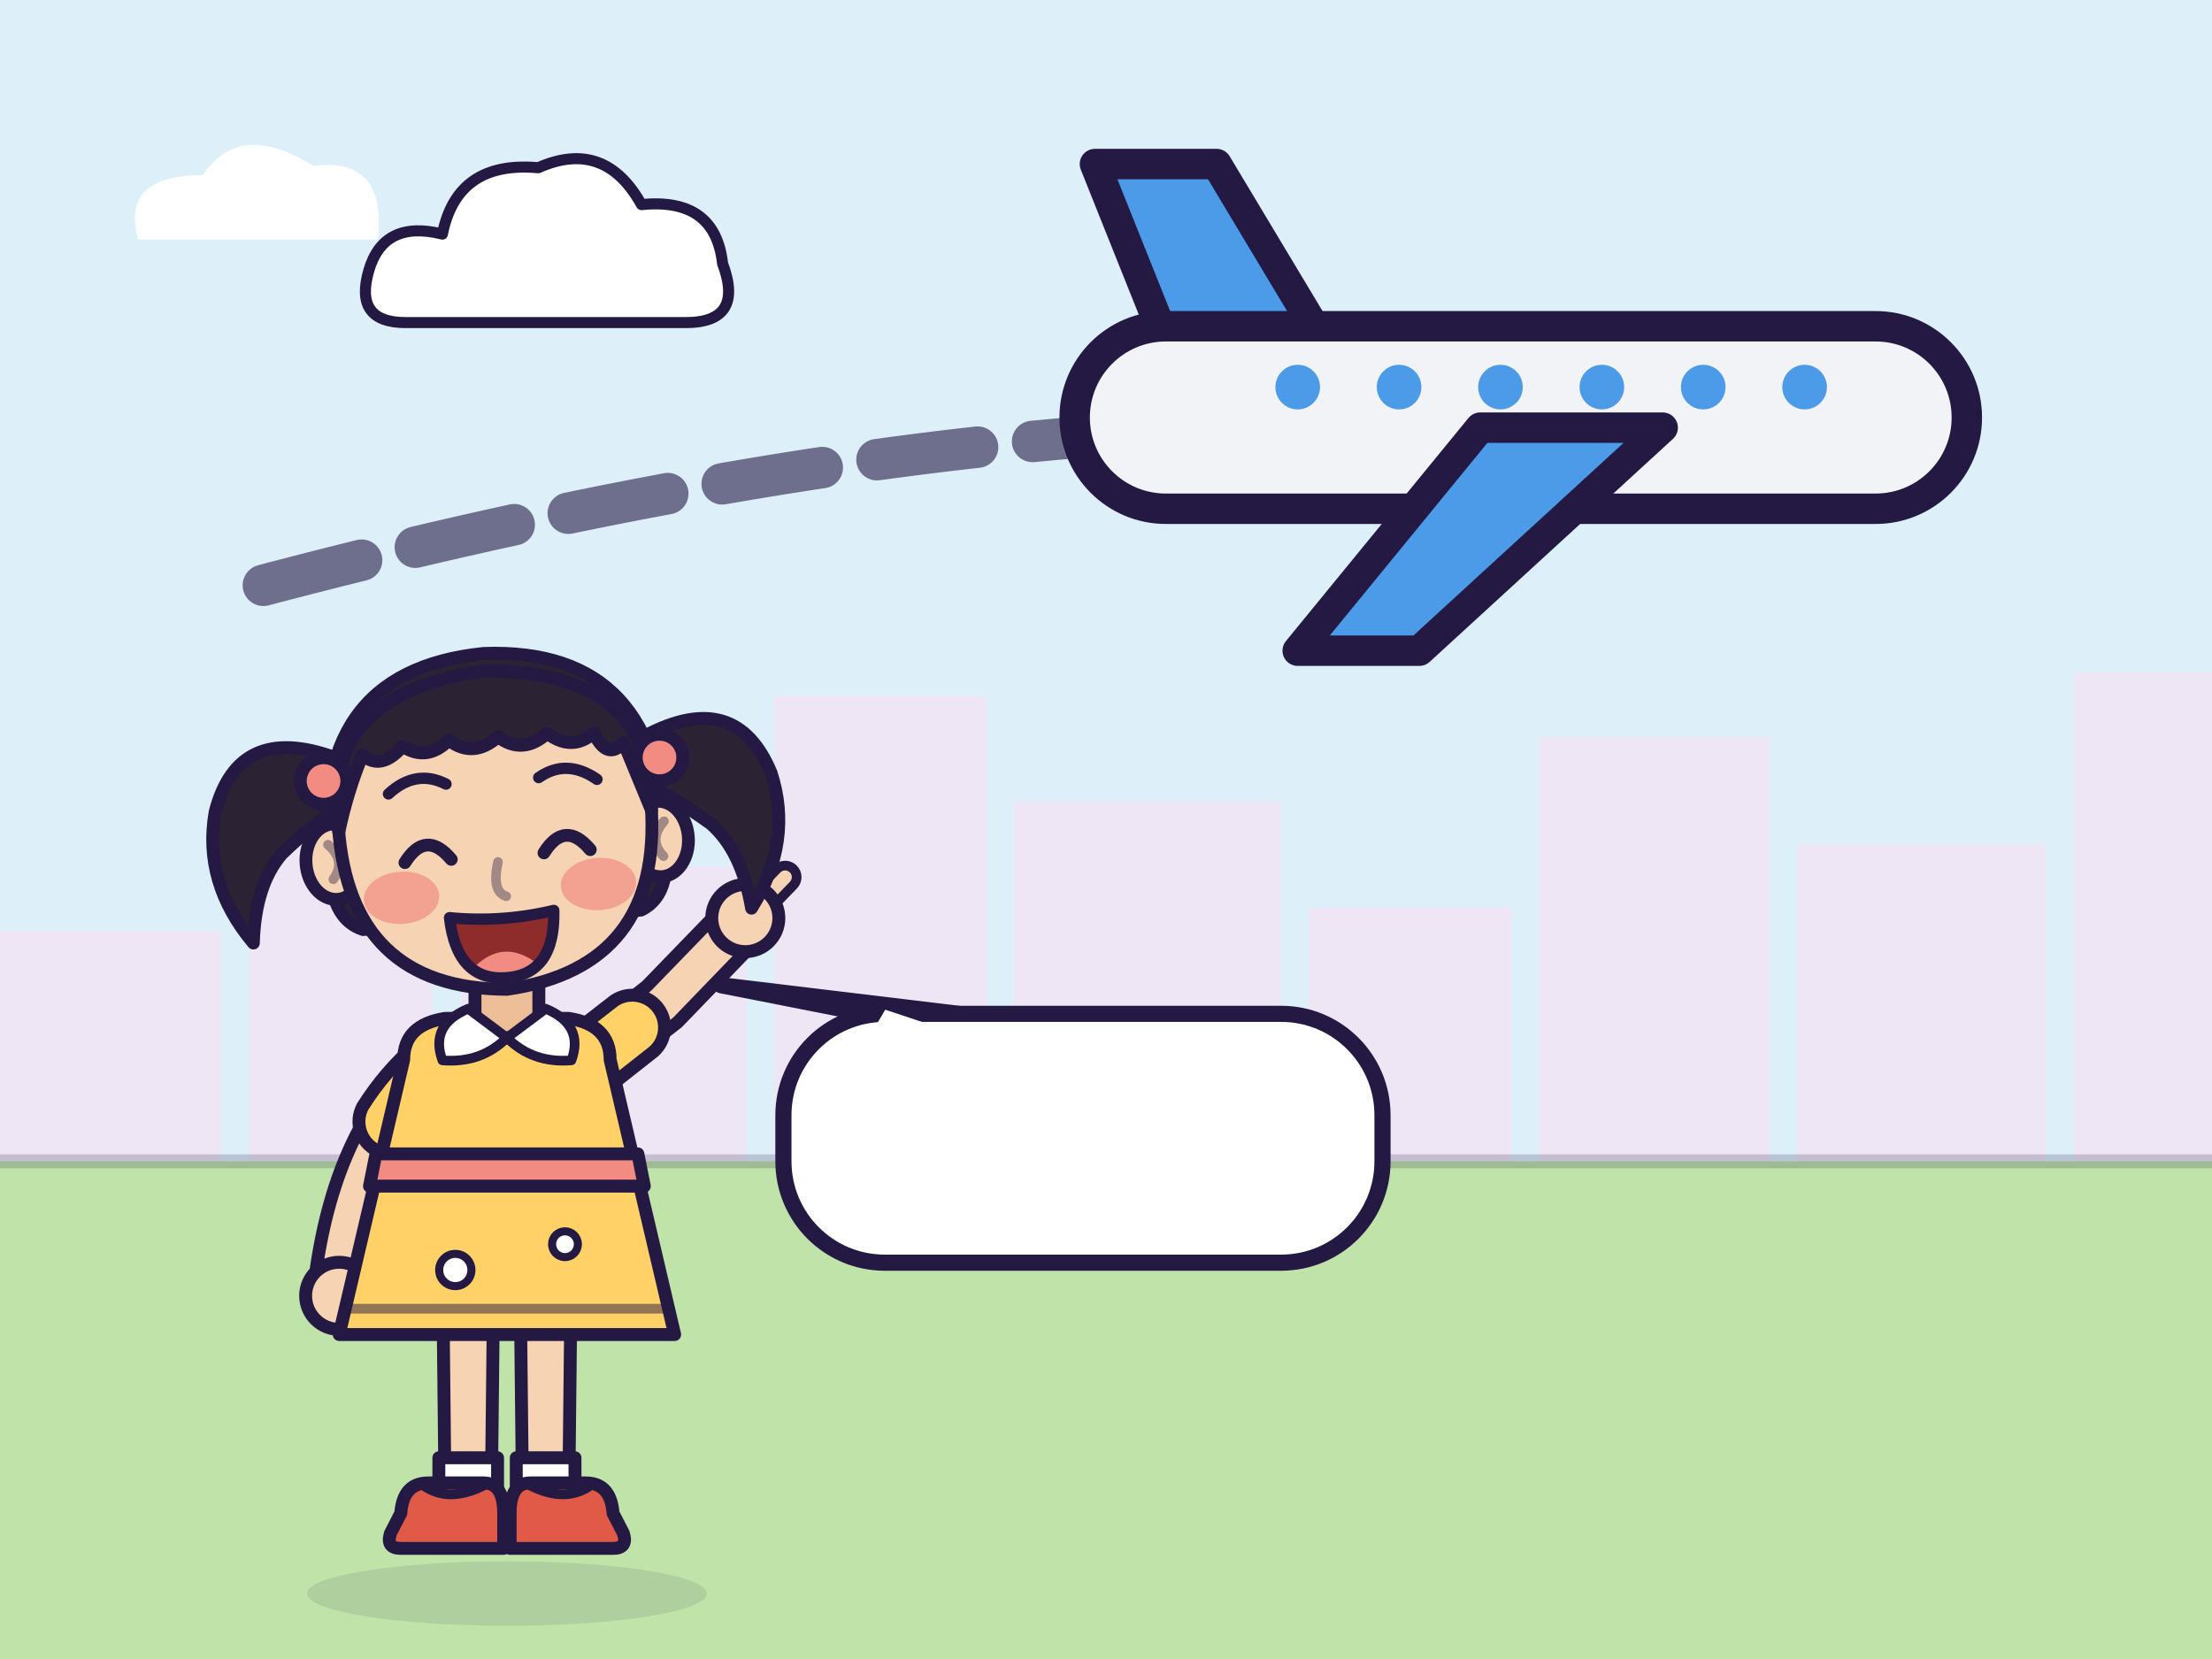
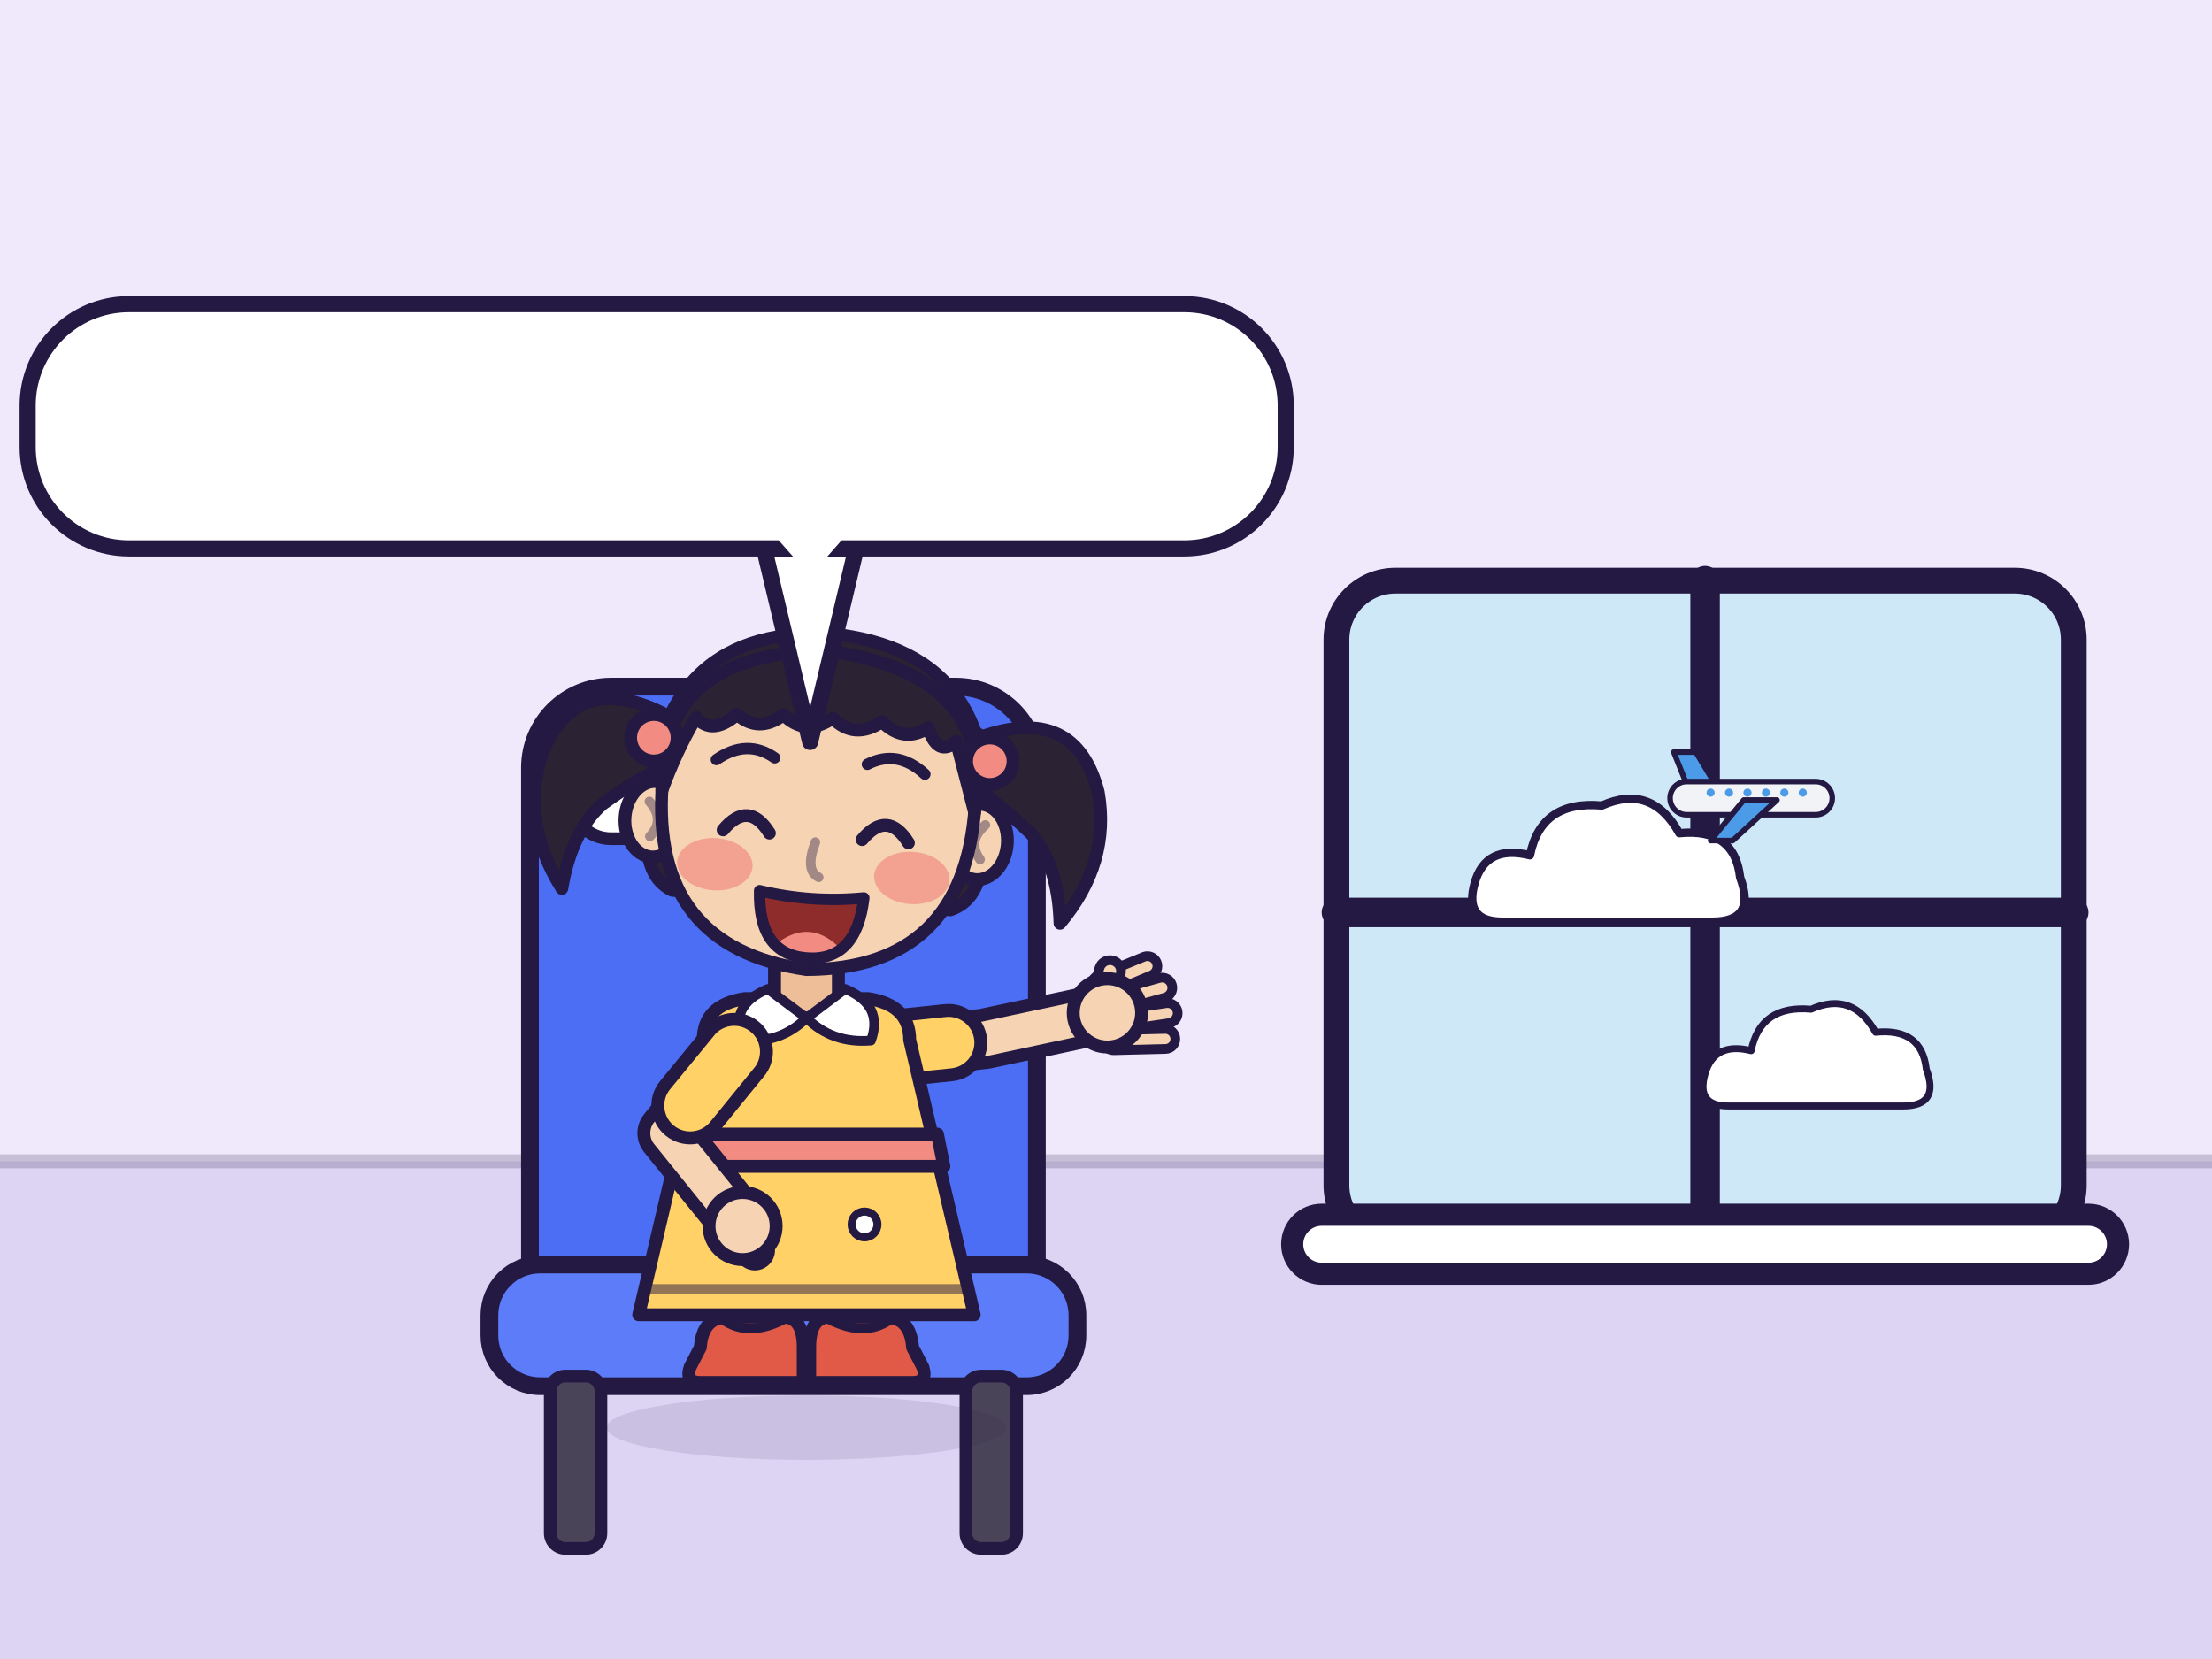
- <svg xmlns="http://www.w3.org/2000/svg" viewBox="0 0 480 360" role="img" aria-label="A plane flies across the blue sky leaving a trail; Little Sister points up: &quot;飞机！&quot;">
+ <svg xmlns="http://www.w3.org/2000/svg" viewBox="0 0 480 360" role="img" aria-label="Little Sister sits in her plane seat and reaches for the window, clouds outside: &quot;我第一次坐飞机！&quot;">
  <g stroke="#231942" stroke-width="3.5" stroke-linejoin="round" stroke-linecap="round">
-     <rect x="0" y="0" width="480" height="360" fill="#DDF0FA" stroke="none" />
-     <rect x="0" y="202" width="48" height="50" fill="#EEE6F4" stroke="none" />
-     <rect x="54" y="165" width="40" height="87" fill="#EEE6F4" stroke="none" />
-     <rect x="100" y="188" width="62" height="64" fill="#EEE6F4" stroke="none" />
-     <rect x="168" y="151" width="46" height="101" fill="#EEE6F4" stroke="none" />
-     <rect x="220" y="174" width="58" height="78" fill="#EEE6F4" stroke="none" />
-     <rect x="284" y="197" width="44" height="55" fill="#EEE6F4" stroke="none" />
-     <rect x="334" y="160" width="50" height="92" fill="#EEE6F4" stroke="none" />
-     <rect x="390" y="183" width="54" height="69" fill="#EEE6F4" stroke="none" />
-     <rect x="450" y="146" width="30" height="106" fill="#EEE6F4" stroke="none" />
-     <rect x="0" y="252" width="480" height="108" fill="#BFE3A8" stroke="none" />
+     <rect x="0" y="0" width="480" height="360" fill="#EFE9FB" stroke="none" />
+     <rect x="0" y="252" width="480" height="108" fill="#DDD3F3" stroke="none" />
    <path d="M0 252L480 252" fill="none" stroke-width="3" opacity="0.2" />
-     <path d="M30 52Q26 38 44 38Q52 26 68 36Q84 34 82 52Z" fill="#FFFFFF" stroke="none" />
-     <g transform="translate(120 70) scale(0.8 0.8)">
-       <g class="prop p-cloud">
-         <path d="M-40 0Q-54 0-50-14Q-46-28-30-24Q-26-44-4-42Q14-50 24-32Q44-34 46-16Q52 0 36 0Z" fill="#FFFFFF" stroke-width="3" />
+     <g transform="translate(370 270) scale(1.6 1.6)">
+       <g class="prop p-window">
+         <rect x="-50" y="-90" width="100" height="90" rx="8" fill="#CFE8F7" />
+         <path d="M0-90L0 0M-50-45L50-45" fill="none" stroke-width="4" />
+         <rect x="-56" y="-4" width="112" height="8" rx="4" fill="#FFFFFF" stroke-width="3" />
      </g>
    </g>
-     <g transform="translate(246 94)">
-       <g class="prop p-contrail mover from-left">
-         <path d="M0 0Q-90 6 -200 36" fill="none" stroke-width="9" stroke-dasharray="22 12" opacity="0.6" stroke="#231942" />
+     <g transform="translate(170 336) scale(1.1 1.1)">
+       <g class="prop p-train-seat">
+         <rect x="-50" y="-170" width="100" height="130" rx="16" fill="#4C6EF5" />
+         <rect x="-42" y="-162" width="84" height="22" rx="8" fill="#FFFFFF" stroke-width="2.5" />
+         <rect x="-58" y="-56" width="116" height="24" rx="10" fill="#5C7CFA" />
+         <rect x="-46" y="-34" width="10" height="34" rx="3" fill="#4A4458" stroke-width="2.5" />
+         <rect x="36" y="-34" width="10" height="34" rx="3" fill="#4A4458" stroke-width="2.5" />
      </g>
    </g>
-     <g transform="translate(330 128) scale(2.2 2.2)">
-       <g class="prop p-plane mover from-left">
-         <path d="M-34-22L-42-42L-30-42L-18-22Z" fill="#4C9BE8" stroke-width="3" />
-         <rect x="-44" y="-26" width="88" height="18" rx="9" fill="#F1F3F7" stroke-width="3" />
-         <path d="M-4-16L-22 6L-10 6L14-16Z" fill="#4C9BE8" stroke-width="3" />
-         <circle cx="-22" cy="-20" r="2.2" fill="#4C9BE8" stroke="none" />
-         <circle cx="-12" cy="-20" r="2.2" fill="#4C9BE8" stroke="none" />
-         <circle cx="-2" cy="-20" r="2.2" fill="#4C9BE8" stroke="none" />
-         <circle cx="8" cy="-20" r="2.2" fill="#4C9BE8" stroke="none" />
-         <circle cx="18" cy="-20" r="2.2" fill="#4C9BE8" stroke="none" />
-         <circle cx="28" cy="-20" r="2.2" fill="#4C9BE8" stroke="none" />
-       </g>
-     </g>
-     <g transform="translate(110 336) scale(0.7 0.7)">
-       <g class="char c-1 ch-meimei">
+     <g transform="translate(175 300) scale(0.7 0.7)">
+       <g class="char c-1 ch-meimei act">
        <g transform="translate(-150 -432)">
          <ellipse class="shadow" cx="150" cy="446" rx="62" ry="10" fill="#231942" stroke="none" opacity="0.1" />
          <g class="figure" stroke="#231942" stroke-width="4" stroke-linejoin="round" stroke-linecap="round">
            <g class="legs">
-               <path d="M129.9 329.7L146.1 329.7L145.1 422.6L130.9 422.6Z" fill="#F6D3B3" />
+               <path d="M129.9 375L146.1 375L145.1 422.6L130.9 422.6Z" fill="#F6D3B3" />
              <path d="M128.9 403.9L147.1 403.9L147.1 422.6L128.9 422.6Z" fill="#FFFFFF" />
-               <path d="M153.9 329.7L170.1 329.7L169.1 422.6L154.9 422.6Z" fill="#F6D3B3" />
+               <path d="M153.9 375L170.1 375L169.1 422.6L154.9 422.6Z" fill="#F6D3B3" />
              <path d="M152.9 403.9L171.1 403.9L171.1 422.6L152.9 422.6Z" fill="#FFFFFF" />
              <path d="M149 421.1Q149 411.7 142.8 411.7L125.6 411.7Q117.8 411.7 117.1 421.1L113.9 427.3Q112.4 432 117.1 432L149 432Z" fill="#E05A47" />
              <path d="M124.1 412.5Q131.9 418 142.8 412.5" fill="none" stroke-width="3" />
              <path d="M151 421.1Q151 411.7 157.2 411.7L174.4 411.7Q182.2 411.7 182.9 421.1L186.1 427.3Q187.6 432 182.9 432L151 432Z" fill="#E05A47" />
              <path d="M175.9 412.5Q168.1 418 157.2 412.5" fill="none" stroke-width="3" />
            </g>
-             <g transform="translate(150 333.7)">
+             <g transform="translate(150 379)">
              <g class="upper">
-                 <g transform="translate(-150 -333.7)">
-                   <g transform="translate(172 283.7)">
+                 <g transform="translate(-150 -379)">
+                   <g transform="translate(172 329)">
                    <g class="arm-left">
-                       <g transform="translate(-172 -283.7)">
-                         <path d="M176.5 289.5L202.8 269A7.4 7.4 0 0 0 203.5 268.3L225.7 245.3A7.4 7.4 0 0 0 215.2 235.1L193.3 257.7L167.5 277.9A7.4 7.4 0 0 0 176.5 289.5Z" fill="#F6D3B3" />
-                         <path d="M178.2 291.6L195.6 277.9A10 10 0 0 0 183.3 262.2L165.8 275.8A10 10 0 0 0 178.2 291.6Z" fill="#FFD166" />
-                         <path d="M226.5 239.1L238.8 226.4A3.5 3.5 0 0 0 233.7 221.4L221.4 234.2A3.5 3.5 0 0 0 226.5 239.1Z" fill="#F6D3B3" stroke-width="3" />
-                         <circle class="hand" cx="223.9" cy="236.6" r="10.4" fill="#F6D3B3" />
-                       </g>
-                     </g>
-                   </g>
-                   <g transform="translate(128 283.7)">
-                     <g class="arm-right">
-                       <g transform="translate(-128 -283.7)">
-                         <path d="M123.2 278.1Q97.1 300.4 90.7 346.7A7.4 7.4 0 0 0 105.3 348.7Q110.9 308 132.8 289.3A7.4 7.4 0 0 0 123.2 278.1Z" fill="#F6D3B3" />
-                         <path d="M121.5 276.1Q112.2 284.1 105.3 295A10 10 0 0 0 122.2 305.6Q127.5 297.3 134.5 291.3A10 10 0 0 0 121.5 276.1Z" fill="#FFD166" />
-                         <circle class="hand" cx="98" cy="353.7" r="10.4" fill="#F6D3B3" />
+                       <g transform="translate(-172 -329)">
+                         <path d="M172.8 336.3L205.9 332.8A7.4 7.4 0 0 0 206.6 332.7L237.9 326A7.4 7.4 0 0 0 234.9 311.6L203.9 318.2L171.2 321.6A7.4 7.4 0 0 0 172.8 336.3Z" fill="#F6D3B3" />
+                         <path d="M173 338.9L195.1 336.6A10 10 0 0 0 193 316.7L171 319A10 10 0 0 0 173 338.9Z" fill="#FFD166" />
+                         <path d="M242.7 311.7L257.1 305.7A3.1 3.1 0 0 0 254.7 300L240.3 305.9A3.1 3.1 0 0 0 242.7 311.7Z" fill="#F6D3B3" stroke-width="3" />
+                         <path d="M243.6 317.5L261.1 312.7A3.1 3.1 0 0 0 259.4 306.6L241.9 311.5A3.1 3.1 0 0 0 243.6 317.5Z" fill="#F6D3B3" stroke-width="3" />
+                         <path d="M244.4 323.3L262.4 320.6A3.1 3.1 0 0 0 261.5 314.4L243.5 317.1A3.1 3.1 0 0 0 244.4 323.3Z" fill="#F6D3B3" stroke-width="3" />
+                         <path d="M245.2 329L261.3 328.6A3.1 3.1 0 0 0 261.2 322.4L245.1 322.8A3.1 3.1 0 0 0 245.2 329Z" fill="#F6D3B3" stroke-width="3" />
+                         <path d="M243.6 318.9L247.4 305.4A3.4 3.4 0 0 0 240.8 303.6L237 317.1A3.4 3.4 0 0 0 243.6 318.9Z" fill="#F6D3B3" stroke-width="3" />
+                         <circle class="hand" cx="243.3" cy="317.4" r="10.6" fill="#F6D3B3" />
                      </g>
                    </g>
                  </g>
                  <g class="body">
-                     <path d="M118 280.5Q118 269.7 130.8 267.7L169.2 267.7Q182 269.7 182 280.5L202 365.7L98 365.7Z" fill="#FFD166" />
-                     <path d="M109.4 309.7L190.6 309.7L192.6 319.7L107.4 319.7Z" fill="#F28B82" />
+                     <path d="M118 325.8Q118 315 130.8 313L169.2 313Q182 315 182 325.8L202 411L98 411Z" fill="#FFD166" />
+                     <path d="M109.4 355L190.6 355L192.6 365L107.4 365Z" fill="#F28B82" />
                    <g class="neck">
-                       <rect x="140.1" y="250.7" width="19.8" height="23" rx="6" fill="#EDBE98" />
+                       <rect x="140.1" y="296" width="19.8" height="23" rx="6" fill="#EDBE98" />
                    </g>
-                     <path d="M138 264.7Q126 269.7 130 280.7Q142 281.7 150 273.7Z" fill="#FFFFFF" stroke-width="3" />
-                     <path d="M162 264.7Q174 269.7 170 280.7Q158 281.7 150 273.7Z" fill="#FFFFFF" stroke-width="3" />
-                     <circle cx="134" cy="345.7" r="5" fill="#FFFFFF" stroke-width="2.5" />
-                     <circle cx="168" cy="337.7" r="4" fill="#FFFFFF" stroke-width="2.5" />
-                     <path d="M101.6 357.7L198.4 357.7" fill="none" stroke-width="3" opacity="0.5" />
+                     <path d="M138 310Q126 315 130 326Q142 327 150 319Z" fill="#FFFFFF" stroke-width="3" />
+                     <path d="M162 310Q174 315 170 326Q158 327 150 319Z" fill="#FFFFFF" stroke-width="3" />
+                     <circle cx="134" cy="391" r="5" fill="#FFFFFF" stroke-width="2.5" />
+                     <circle cx="168" cy="383" r="4" fill="#FFFFFF" stroke-width="2.5" />
+                     <path d="M101.6 403L198.4 403" fill="none" stroke-width="3" opacity="0.5" />
                  </g>
-                   <g transform="translate(150 258.7) rotate(-4)">
+                   <g transform="translate(150 304) rotate(4)">
                    <g class="head">
-                       <g transform="translate(-150 -258.7)">
-                         <g transform="translate(150 210.1) scale(0.9)" stroke-width="4.4">
+                       <g transform="translate(-150 -304)">
+                         <g transform="translate(150 255.4) scale(0.9)" stroke-width="4.4">
                          <g class="hair-back">
                            <path d="M-54-30Q-86-44-96-14Q-102 10-86 32Q-84 12-74 2Q-62-8-54-12Z" fill="#2B2233" />
                            <path d="M54-30Q86-44 96-14Q102 10 86 32Q84 12 74 2Q62-8 54-12Z" fill="#2B2233" />
                            <path d="M-58 10Q-62-60 0-62Q62-60 58 10Q58 26 48 30L-48 30Q-58 26-58 10Z" fill="#2B2233" />
                          </g>
                          <g class="ears">
                            <ellipse cx="-56" cy="6" rx="10" ry="13" fill="#F6D3B3" />
                            <ellipse cx="56" cy="6" rx="10" ry="13" fill="#F6D3B3" />
                            <path d="M-58 0Q-52 6-57 12" fill="none" stroke-width="3.3" opacity="0.4" />
                            <path d="M58 0Q52 6 57 12" fill="none" stroke-width="3.3" opacity="0.4" />
                          </g>
                          <path class="face" d="M-54-6Q-54-52 0-52Q54-52 54-6Q54 50 0 54Q-54 50-54-6Z" fill="#F6D3B3" />
                          <g class="hair">
                            <path d="M-54-4Q-58-52 0-56Q58-52 54-4Q50-16 46-28Q40-22 36-32Q28-26 20-33Q11-26 3-33Q-6-26-14-33Q-22-26-30-32Q-38-24-44-30Q-50-18-54-4Z" fill="#2B2233" />
                            <circle cx="-58" cy="-22" r="8" fill="#F28B82" />
                            <circle cx="58" cy="-22" r="8" fill="#F28B82" />
                          </g>
                          <g class="cheeks">
                            <ellipse cx="-34" cy="20" rx="13" ry="9" fill="#F28B82" stroke="none" opacity="0.7" />
                            <ellipse cx="34" cy="20" rx="13" ry="9" fill="#F28B82" stroke="none" opacity="0.7" />
                          </g>
                          <g class="brows">
                            <path d="M-36-16Q-26-24-16-18M16-18Q26-24 36-16" fill="none" stroke-width="3.9" />
                          </g>
                          <g transform="translate(0 4)">
                            <g class="eyes">
                              <g transform="translate(0 -4)">
                                <path d="M-32 8Q-24-3-16 8M16 8Q24-3 32 8" fill="none" stroke-width="4.4" />
                              </g>
                            </g>
                          </g>
                          <g class="nose">
                            <path d="M0 10Q-3 20 2 22" fill="none" stroke-width="3.3" opacity="0.4" />
                          </g>
                          <g class="mouth">
                            <path d="M-18 28Q0 31 18 28Q17 50 0 50Q-17 50-18 28Z" fill="#8E2B2B" stroke="none" />
                            <path d="M-10 45Q0 37 10 45Q6 50 0 50Q-6 50-10 45Z" fill="#F28B82" stroke="none" />
                            <path d="M-18 28Q0 31 18 28Q17 50 0 50Q-17 50-18 28Z" fill="none" stroke-width="3.9" />
                          </g>
                        </g>
                      </g>
                    </g>
                  </g>
+                   <g transform="translate(128 329)">
+                     <g class="arm-right">
+                       <g transform="translate(-128 -329)">
+                         <path d="M122.3 324.3L101.2 350.1A7.4 7.4 0 0 0 101.2 359.3L121.3 384.2A7.4 7.4 0 0 0 132.7 375L116.4 354.8L133.7 333.6A7.4 7.4 0 0 0 122.3 324.3Z" fill="#F6D3B3" />
+                         <path d="M120.3 322.6L106.2 339.8A10 10 0 0 0 121.7 352.5L135.7 335.3A10 10 0 0 0 120.3 322.6Z" fill="#FFD166" />
+                         <circle class="hand" cx="130.2" cy="383.5" r="10.4" fill="#F6D3B3" />
+                       </g>
+                     </g>
+                   </g>
                </g>
              </g>
            </g>
          </g>
        </g>
      </g>
    </g>
-     <g transform="translate(156.5 213.8)">
-       <g class="bubble b-1 has-text">
-         <g transform="translate(-156.5 -213.8)">
-           <path d="M208 220L156.5 213.8L188 220Z" fill="#FFFFFF" />
-           <rect x="170" y="220" width="130" height="54" rx="22" fill="#FFFFFF" />
-           <path d="M206.8 224L192.1 219.1L189.2 224Z" fill="#FFFFFF" stroke="none" />
+     <g transform="translate(350 200) scale(0.6 0.6)">
+       <g class="prop p-cloud">
+         <path d="M-40 0Q-54 0-50-14Q-46-28-30-24Q-26-44-4-42Q14-50 24-32Q44-34 46-16Q52 0 36 0Z" fill="#FFFFFF" stroke-width="3" />
+       </g>
+     </g>
+     <g transform="translate(395 240) scale(0.5 0.5)">
+       <g class="prop p-cloud">
+         <path d="M-40 0Q-54 0-50-14Q-46-28-30-24Q-26-44-4-42Q14-50 24-32Q44-34 46-16Q52 0 36 0Z" fill="#FFFFFF" stroke-width="3" />
+       </g>
+     </g>
+     <g transform="translate(380 180) scale(0.4 0.4)">
+       <g class="prop p-plane">
+         <path d="M-34-22L-42-42L-30-42L-18-22Z" fill="#4C9BE8" stroke-width="3" />
+         <rect x="-44" y="-26" width="88" height="18" rx="9" fill="#F1F3F7" stroke-width="3" />
+         <path d="M-4-16L-22 6L-10 6L14-16Z" fill="#4C9BE8" stroke-width="3" />
+         <circle cx="-22" cy="-20" r="2.2" fill="#4C9BE8" stroke="none" />
+         <circle cx="-12" cy="-20" r="2.2" fill="#4C9BE8" stroke="none" />
+         <circle cx="-2" cy="-20" r="2.2" fill="#4C9BE8" stroke="none" />
+         <circle cx="8" cy="-20" r="2.2" fill="#4C9BE8" stroke="none" />
+         <circle cx="18" cy="-20" r="2.2" fill="#4C9BE8" stroke="none" />
+         <circle cx="28" cy="-20" r="2.2" fill="#4C9BE8" stroke="none" />
+       </g>
+     </g>
+     <g transform="translate(175.8 161)">
+       <g class="bubble b-1 has-text line-0">
+         <g transform="translate(-175.8 -161)">
+           <path d="M165.8 119L175.8 161L185.8 119Z" fill="#FFFFFF" />
+           <rect x="6" y="66" width="273" height="53" rx="22" fill="#FFFFFF" />
+           <path d="M167 115L175.8 125L184.6 115Z" fill="#FFFFFF" stroke="none" />
        </g>
      </g>
    </g>
  </g>
</svg>
